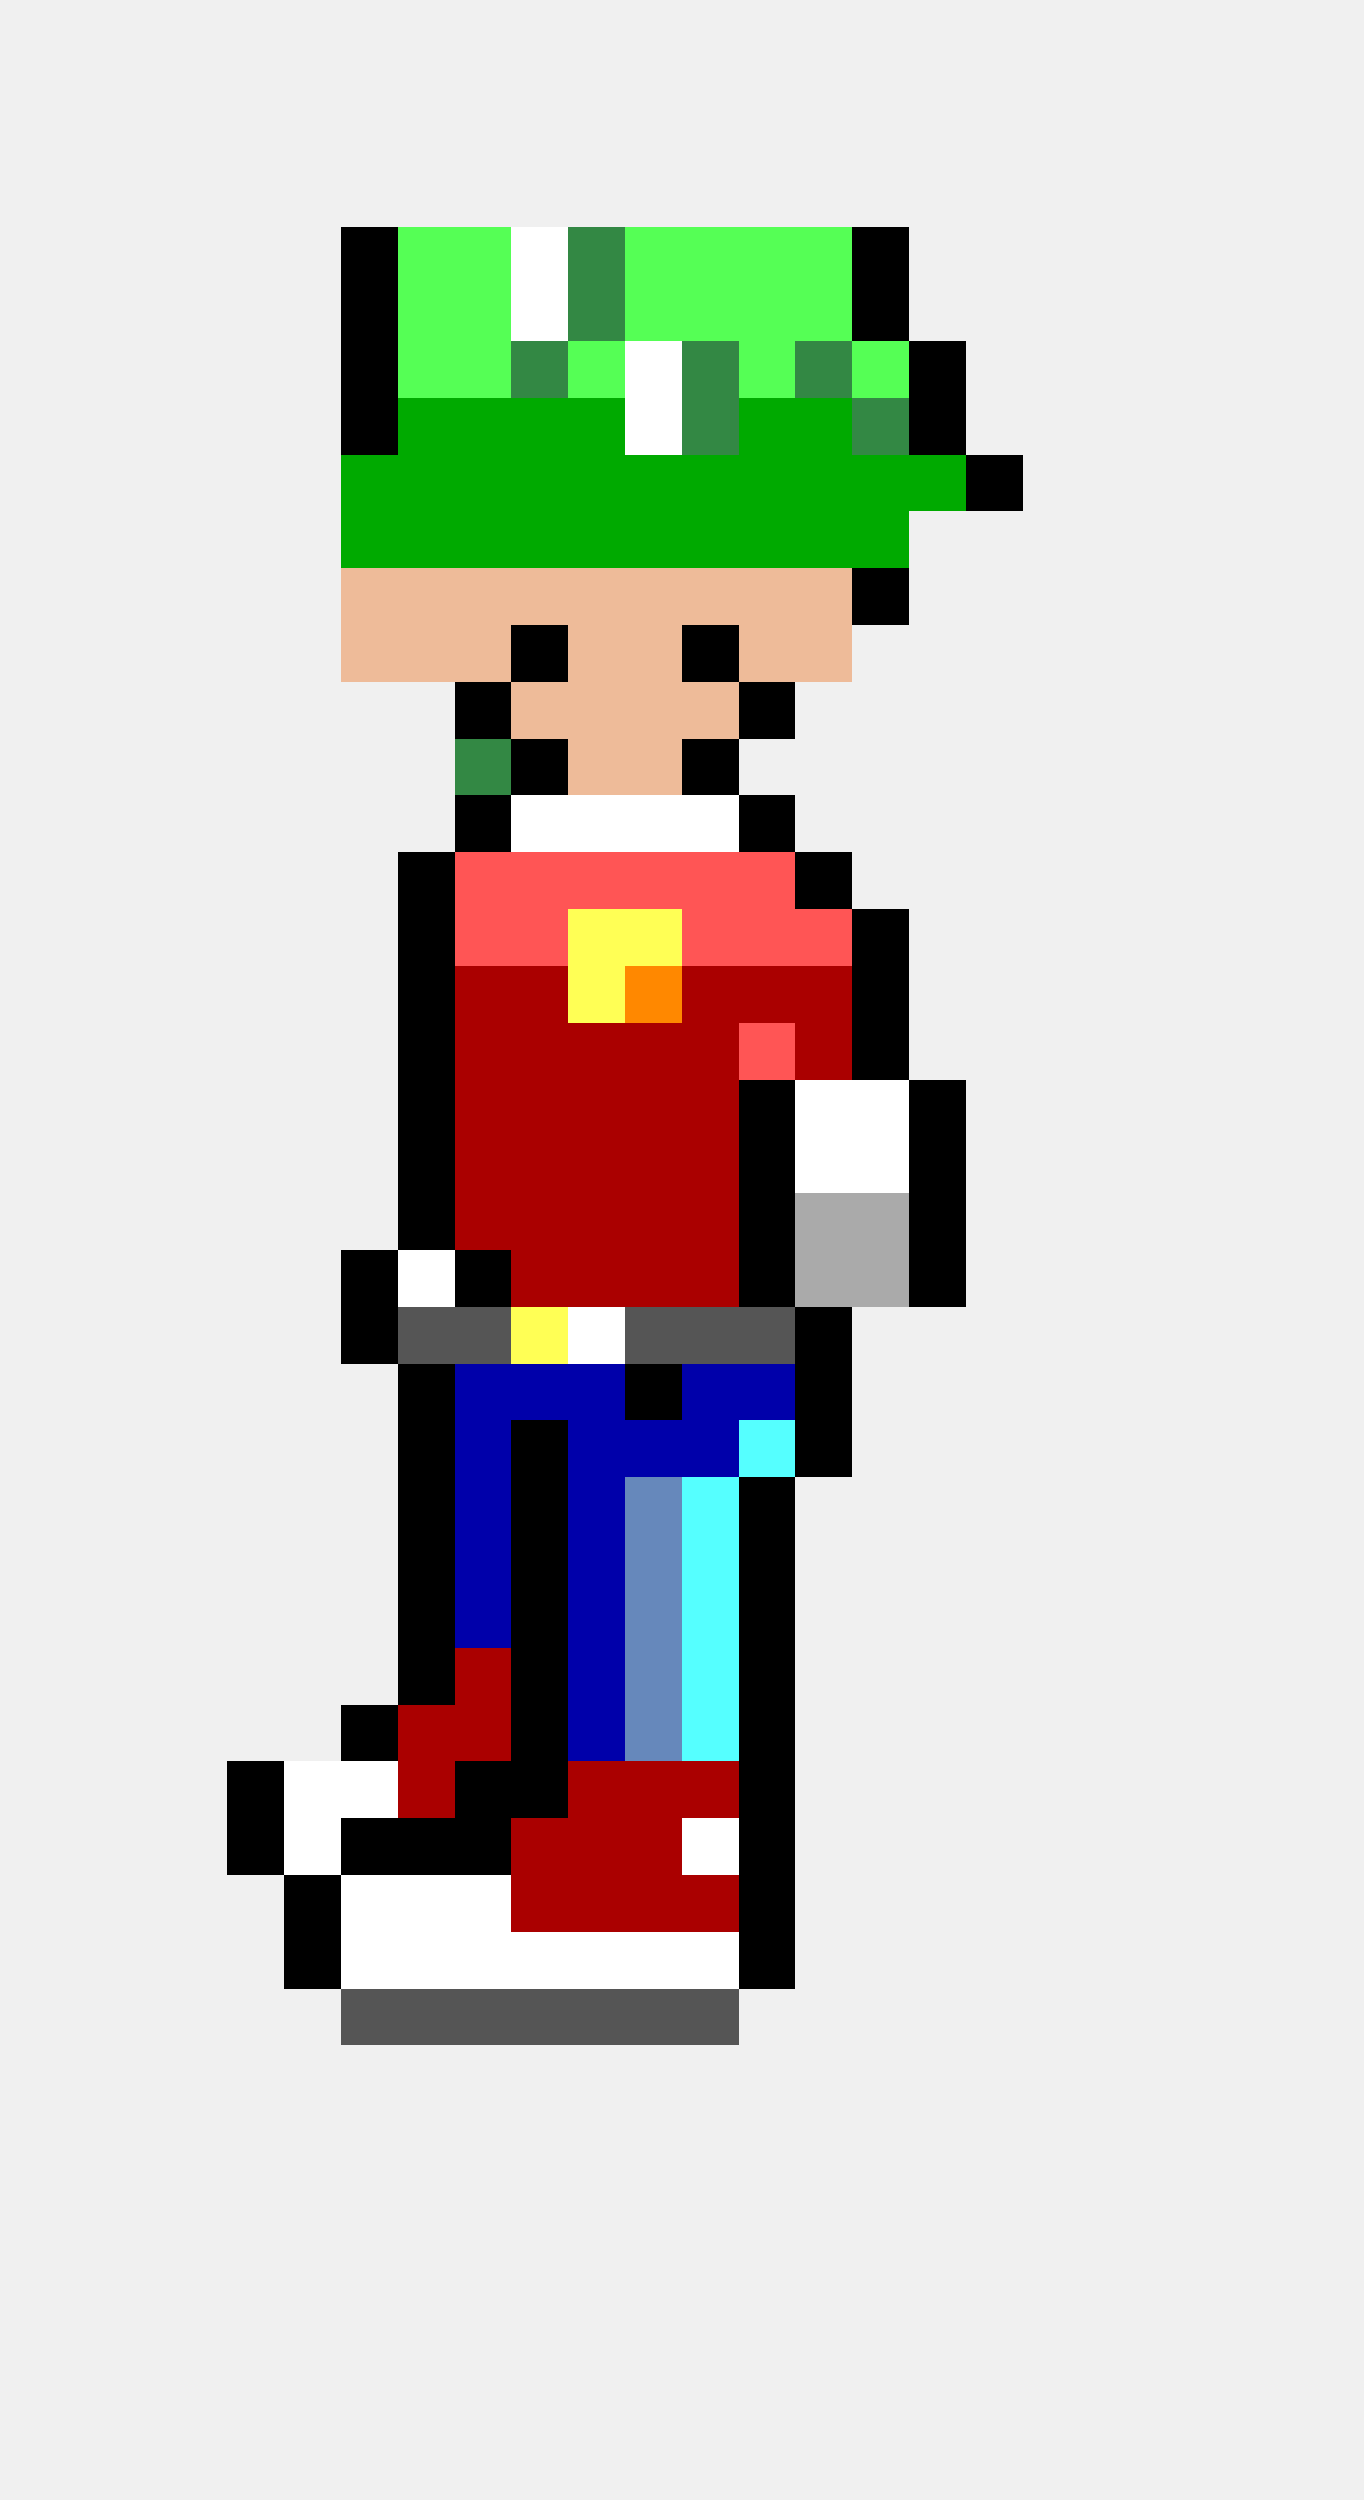
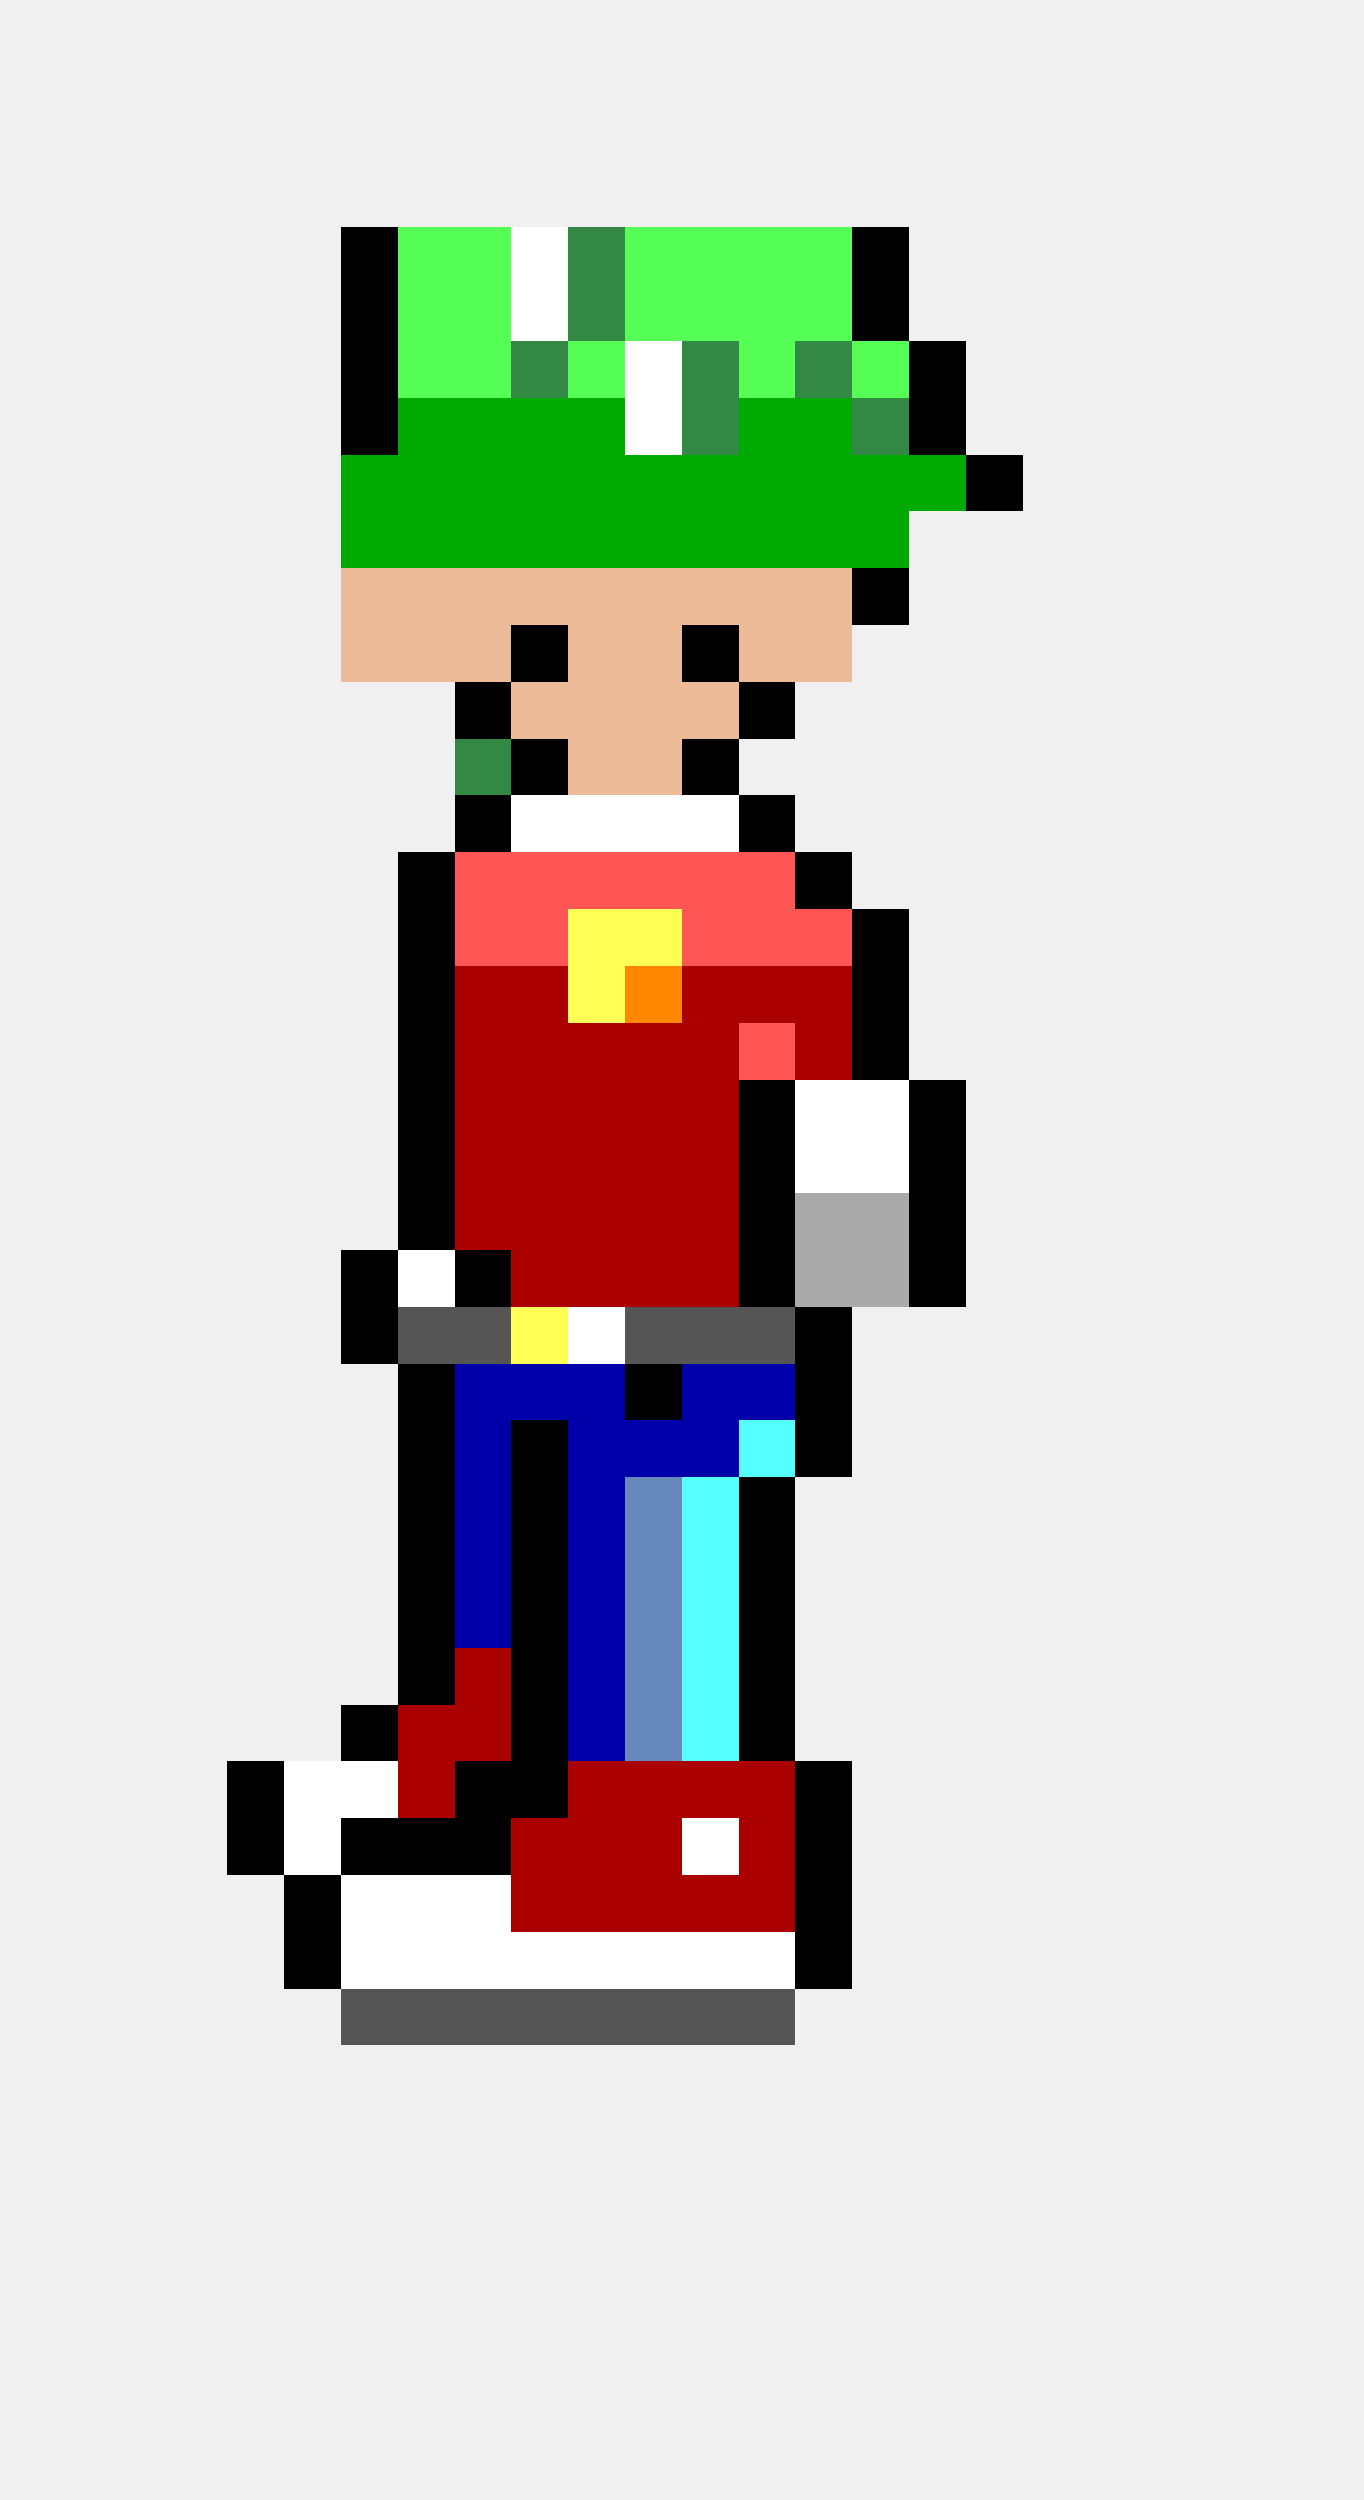
<svg xmlns="http://www.w3.org/2000/svg" width="24" height="44" viewBox="0 0 24 44" shape-rendering="crispEdges">
  <rect x="6" y="4" width="1" height="1" fill="#000000" />
  <rect x="7" y="4" width="1" height="1" fill="#55ff55" />
  <rect x="8" y="4" width="1" height="1" fill="#55ff55" />
  <rect x="9" y="4" width="1" height="1" fill="#ffffff" />
  <rect x="10" y="4" width="1" height="1" fill="#338844" />
  <rect x="11" y="4" width="1" height="1" fill="#55ff55" />
  <rect x="12" y="4" width="1" height="1" fill="#55ff55" />
  <rect x="13" y="4" width="1" height="1" fill="#55ff55" />
  <rect x="14" y="4" width="1" height="1" fill="#55ff55" />
  <rect x="15" y="4" width="1" height="1" fill="#000000" />
  <rect x="6" y="5" width="1" height="1" fill="#000000" />
  <rect x="7" y="5" width="1" height="1" fill="#55ff55" />
  <rect x="8" y="5" width="1" height="1" fill="#55ff55" />
  <rect x="9" y="5" width="1" height="1" fill="#ffffff" />
  <rect x="10" y="5" width="1" height="1" fill="#338844" />
  <rect x="11" y="5" width="1" height="1" fill="#55ff55" />
  <rect x="12" y="5" width="1" height="1" fill="#55ff55" />
  <rect x="13" y="5" width="1" height="1" fill="#55ff55" />
  <rect x="14" y="5" width="1" height="1" fill="#55ff55" />
  <rect x="15" y="5" width="1" height="1" fill="#000000" />
  <rect x="6" y="6" width="1" height="1" fill="#000000" />
  <rect x="7" y="6" width="1" height="1" fill="#55ff55" />
  <rect x="8" y="6" width="1" height="1" fill="#55ff55" />
  <rect x="9" y="6" width="1" height="1" fill="#338844" />
  <rect x="10" y="6" width="1" height="1" fill="#55ff55" />
  <rect x="11" y="6" width="1" height="1" fill="#ffffff" />
  <rect x="12" y="6" width="1" height="1" fill="#338844" />
  <rect x="13" y="6" width="1" height="1" fill="#55ff55" />
  <rect x="14" y="6" width="1" height="1" fill="#338844" />
  <rect x="15" y="6" width="1" height="1" fill="#55ff55" />
  <rect x="16" y="6" width="1" height="1" fill="#000000" />
  <rect x="6" y="7" width="1" height="1" fill="#000000" />
  <rect x="7" y="7" width="1" height="1" fill="#00aa00" />
  <rect x="8" y="7" width="1" height="1" fill="#00aa00" />
  <rect x="9" y="7" width="1" height="1" fill="#00aa00" />
  <rect x="10" y="7" width="1" height="1" fill="#00aa00" />
  <rect x="11" y="7" width="1" height="1" fill="#ffffff" />
  <rect x="12" y="7" width="1" height="1" fill="#338844" />
  <rect x="13" y="7" width="1" height="1" fill="#00aa00" />
  <rect x="14" y="7" width="1" height="1" fill="#00aa00" />
  <rect x="15" y="7" width="1" height="1" fill="#338844" />
  <rect x="16" y="7" width="1" height="1" fill="#000000" />
  <rect x="6" y="8" width="1" height="1" fill="#00aa00" />
  <rect x="7" y="8" width="1" height="1" fill="#00aa00" />
  <rect x="8" y="8" width="1" height="1" fill="#00aa00" />
  <rect x="9" y="8" width="1" height="1" fill="#00aa00" />
  <rect x="10" y="8" width="1" height="1" fill="#00aa00" />
  <rect x="11" y="8" width="1" height="1" fill="#00aa00" />
  <rect x="12" y="8" width="1" height="1" fill="#00aa00" />
  <rect x="13" y="8" width="1" height="1" fill="#00aa00" />
  <rect x="14" y="8" width="1" height="1" fill="#00aa00" />
  <rect x="15" y="8" width="1" height="1" fill="#00aa00" />
  <rect x="16" y="8" width="1" height="1" fill="#00aa00" />
  <rect x="17" y="8" width="1" height="1" fill="#000000" />
  <rect x="6" y="9" width="1" height="1" fill="#00aa00" />
  <rect x="7" y="9" width="1" height="1" fill="#00aa00" />
  <rect x="8" y="9" width="1" height="1" fill="#00aa00" />
  <rect x="9" y="9" width="1" height="1" fill="#00aa00" />
  <rect x="10" y="9" width="1" height="1" fill="#00aa00" />
  <rect x="11" y="9" width="1" height="1" fill="#00aa00" />
  <rect x="12" y="9" width="1" height="1" fill="#00aa00" />
  <rect x="13" y="9" width="1" height="1" fill="#00aa00" />
  <rect x="14" y="9" width="1" height="1" fill="#00aa00" />
  <rect x="15" y="9" width="1" height="1" fill="#00aa00" />
  <rect x="6" y="10" width="1" height="1" fill="#eebb99" />
  <rect x="7" y="10" width="1" height="1" fill="#eebb99" />
  <rect x="8" y="10" width="1" height="1" fill="#eebb99" />
  <rect x="9" y="10" width="1" height="1" fill="#eebb99" />
  <rect x="10" y="10" width="1" height="1" fill="#eebb99" />
  <rect x="11" y="10" width="1" height="1" fill="#eebb99" />
  <rect x="12" y="10" width="1" height="1" fill="#eebb99" />
  <rect x="13" y="10" width="1" height="1" fill="#eebb99" />
  <rect x="14" y="10" width="1" height="1" fill="#eebb99" />
  <rect x="15" y="10" width="1" height="1" fill="#000000" />
  <rect x="6" y="11" width="1" height="1" fill="#eebb99" />
  <rect x="7" y="11" width="1" height="1" fill="#eebb99" />
  <rect x="8" y="11" width="1" height="1" fill="#eebb99" />
  <rect x="9" y="11" width="1" height="1" fill="#000000" />
  <rect x="10" y="11" width="1" height="1" fill="#eebb99" />
  <rect x="11" y="11" width="1" height="1" fill="#eebb99" />
  <rect x="12" y="11" width="1" height="1" fill="#000000" />
  <rect x="13" y="11" width="1" height="1" fill="#eebb99" />
  <rect x="14" y="11" width="1" height="1" fill="#eebb99" />
  <rect x="8" y="12" width="1" height="1" fill="#000000" />
  <rect x="9" y="12" width="1" height="1" fill="#eebb99" />
  <rect x="10" y="12" width="1" height="1" fill="#eebb99" />
  <rect x="11" y="12" width="1" height="1" fill="#eebb99" />
  <rect x="12" y="12" width="1" height="1" fill="#eebb99" />
  <rect x="13" y="12" width="1" height="1" fill="#000000" />
  <rect x="8" y="13" width="1" height="1" fill="#338844" />
  <rect x="9" y="13" width="1" height="1" fill="#000000" />
  <rect x="10" y="13" width="1" height="1" fill="#eebb99" />
  <rect x="11" y="13" width="1" height="1" fill="#eebb99" />
  <rect x="12" y="13" width="1" height="1" fill="#000000" />
  <rect x="8" y="14" width="1" height="1" fill="#000000" />
  <rect x="9" y="14" width="1" height="1" fill="#ffffff" />
  <rect x="10" y="14" width="1" height="1" fill="#ffffff" />
  <rect x="11" y="14" width="1" height="1" fill="#ffffff" />
  <rect x="12" y="14" width="1" height="1" fill="#ffffff" />
  <rect x="13" y="14" width="1" height="1" fill="#000000" />
  <rect x="7" y="15" width="1" height="1" fill="#000000" />
  <rect x="8" y="15" width="1" height="1" fill="#ff5555" />
  <rect x="9" y="15" width="1" height="1" fill="#ff5555" />
  <rect x="10" y="15" width="1" height="1" fill="#ff5555" />
  <rect x="11" y="15" width="1" height="1" fill="#ff5555" />
  <rect x="12" y="15" width="1" height="1" fill="#ff5555" />
  <rect x="13" y="15" width="1" height="1" fill="#ff5555" />
  <rect x="14" y="15" width="1" height="1" fill="#000000" />
  <rect x="7" y="16" width="1" height="1" fill="#000000" />
  <rect x="8" y="16" width="1" height="1" fill="#ff5555" />
  <rect x="9" y="16" width="1" height="1" fill="#ff5555" />
  <rect x="10" y="16" width="1" height="1" fill="#ffff55" />
  <rect x="11" y="16" width="1" height="1" fill="#ffff55" />
  <rect x="12" y="16" width="1" height="1" fill="#ff5555" />
  <rect x="13" y="16" width="1" height="1" fill="#ff5555" />
  <rect x="14" y="16" width="1" height="1" fill="#ff5555" />
  <rect x="15" y="16" width="1" height="1" fill="#000000" />
  <rect x="7" y="17" width="1" height="1" fill="#000000" />
  <rect x="8" y="17" width="1" height="1" fill="#aa0000" />
  <rect x="9" y="17" width="1" height="1" fill="#aa0000" />
  <rect x="10" y="17" width="1" height="1" fill="#ffff55" />
  <rect x="11" y="17" width="1" height="1" fill="#ff8800" />
  <rect x="12" y="17" width="1" height="1" fill="#aa0000" />
  <rect x="13" y="17" width="1" height="1" fill="#aa0000" />
  <rect x="14" y="17" width="1" height="1" fill="#aa0000" />
  <rect x="15" y="17" width="1" height="1" fill="#000000" />
  <rect x="7" y="18" width="1" height="1" fill="#000000" />
  <rect x="8" y="18" width="1" height="1" fill="#aa0000" />
  <rect x="9" y="18" width="1" height="1" fill="#aa0000" />
  <rect x="10" y="18" width="1" height="1" fill="#aa0000" />
  <rect x="11" y="18" width="1" height="1" fill="#aa0000" />
  <rect x="12" y="18" width="1" height="1" fill="#aa0000" />
  <rect x="13" y="18" width="1" height="1" fill="#ff5555" />
  <rect x="14" y="18" width="1" height="1" fill="#aa0000" />
  <rect x="15" y="18" width="1" height="1" fill="#000000" />
  <rect x="7" y="19" width="1" height="1" fill="#000000" />
  <rect x="8" y="19" width="1" height="1" fill="#aa0000" />
  <rect x="9" y="19" width="1" height="1" fill="#aa0000" />
  <rect x="10" y="19" width="1" height="1" fill="#aa0000" />
  <rect x="11" y="19" width="1" height="1" fill="#aa0000" />
  <rect x="12" y="19" width="1" height="1" fill="#aa0000" />
  <rect x="13" y="19" width="1" height="1" fill="#000000" />
  <rect x="14" y="19" width="1" height="1" fill="#ffffff" />
  <rect x="15" y="19" width="1" height="1" fill="#ffffff" />
  <rect x="16" y="19" width="1" height="1" fill="#000000" />
  <rect x="7" y="20" width="1" height="1" fill="#000000" />
  <rect x="8" y="20" width="1" height="1" fill="#aa0000" />
  <rect x="9" y="20" width="1" height="1" fill="#aa0000" />
  <rect x="10" y="20" width="1" height="1" fill="#aa0000" />
  <rect x="11" y="20" width="1" height="1" fill="#aa0000" />
  <rect x="12" y="20" width="1" height="1" fill="#aa0000" />
  <rect x="13" y="20" width="1" height="1" fill="#000000" />
  <rect x="14" y="20" width="1" height="1" fill="#ffffff" />
  <rect x="15" y="20" width="1" height="1" fill="#ffffff" />
  <rect x="16" y="20" width="1" height="1" fill="#000000" />
  <rect x="7" y="21" width="1" height="1" fill="#000000" />
  <rect x="8" y="21" width="1" height="1" fill="#aa0000" />
  <rect x="9" y="21" width="1" height="1" fill="#aa0000" />
  <rect x="10" y="21" width="1" height="1" fill="#aa0000" />
  <rect x="11" y="21" width="1" height="1" fill="#aa0000" />
  <rect x="12" y="21" width="1" height="1" fill="#aa0000" />
  <rect x="13" y="21" width="1" height="1" fill="#000000" />
  <rect x="14" y="21" width="1" height="1" fill="#aaaaaa" />
  <rect x="15" y="21" width="1" height="1" fill="#aaaaaa" />
  <rect x="16" y="21" width="1" height="1" fill="#000000" />
  <rect x="6" y="22" width="1" height="1" fill="#000000" />
  <rect x="7" y="22" width="1" height="1" fill="#ffffff" />
  <rect x="8" y="22" width="1" height="1" fill="#000000" />
  <rect x="9" y="22" width="1" height="1" fill="#aa0000" />
  <rect x="10" y="22" width="1" height="1" fill="#aa0000" />
  <rect x="11" y="22" width="1" height="1" fill="#aa0000" />
  <rect x="12" y="22" width="1" height="1" fill="#aa0000" />
  <rect x="13" y="22" width="1" height="1" fill="#000000" />
  <rect x="14" y="22" width="1" height="1" fill="#aaaaaa" />
  <rect x="15" y="22" width="1" height="1" fill="#aaaaaa" />
  <rect x="16" y="22" width="1" height="1" fill="#000000" />
  <rect x="6" y="23" width="1" height="1" fill="#000000" />
  <rect x="7" y="23" width="1" height="1" fill="#555555" />
  <rect x="8" y="23" width="1" height="1" fill="#555555" />
  <rect x="9" y="23" width="1" height="1" fill="#ffff55" />
  <rect x="10" y="23" width="1" height="1" fill="#ffffff" />
  <rect x="11" y="23" width="1" height="1" fill="#555555" />
  <rect x="12" y="23" width="1" height="1" fill="#555555" />
  <rect x="13" y="23" width="1" height="1" fill="#555555" />
  <rect x="14" y="23" width="1" height="1" fill="#000000" />
  <rect x="7" y="24" width="1" height="1" fill="#000000" />
  <rect x="8" y="24" width="1" height="1" fill="#0000aa" />
  <rect x="9" y="24" width="1" height="1" fill="#0000aa" />
  <rect x="10" y="24" width="1" height="1" fill="#0000aa" />
  <rect x="11" y="24" width="1" height="1" fill="#000000" />
  <rect x="12" y="24" width="1" height="1" fill="#0000aa" />
  <rect x="13" y="24" width="1" height="1" fill="#0000aa" />
  <rect x="14" y="24" width="1" height="1" fill="#000000" />
  <rect x="7" y="25" width="1" height="1" fill="#000000" />
  <rect x="8" y="25" width="1" height="1" fill="#0000aa" />
  <rect x="9" y="25" width="1" height="1" fill="#000000" />
  <rect x="10" y="25" width="1" height="1" fill="#0000aa" />
  <rect x="11" y="25" width="1" height="1" fill="#0000aa" />
  <rect x="12" y="25" width="1" height="1" fill="#0000aa" />
  <rect x="13" y="25" width="1" height="1" fill="#55ffff" />
  <rect x="14" y="25" width="1" height="1" fill="#000000" />
  <rect x="7" y="26" width="1" height="1" fill="#000000" />
  <rect x="8" y="26" width="1" height="1" fill="#0000aa" />
  <rect x="9" y="26" width="1" height="1" fill="#000000" />
  <rect x="10" y="26" width="1" height="1" fill="#0000aa" />
  <rect x="11" y="26" width="1" height="1" fill="#6688bb" />
  <rect x="12" y="26" width="1" height="1" fill="#55ffff" />
  <rect x="13" y="26" width="1" height="1" fill="#000000" />
  <rect x="7" y="27" width="1" height="1" fill="#000000" />
  <rect x="8" y="27" width="1" height="1" fill="#0000aa" />
  <rect x="9" y="27" width="1" height="1" fill="#000000" />
  <rect x="10" y="27" width="1" height="1" fill="#0000aa" />
  <rect x="11" y="27" width="1" height="1" fill="#6688bb" />
  <rect x="12" y="27" width="1" height="1" fill="#55ffff" />
  <rect x="13" y="27" width="1" height="1" fill="#000000" />
  <rect x="7" y="28" width="1" height="1" fill="#000000" />
  <rect x="8" y="28" width="1" height="1" fill="#0000aa" />
  <rect x="9" y="28" width="1" height="1" fill="#000000" />
  <rect x="10" y="28" width="1" height="1" fill="#0000aa" />
  <rect x="11" y="28" width="1" height="1" fill="#6688bb" />
  <rect x="12" y="28" width="1" height="1" fill="#55ffff" />
  <rect x="13" y="28" width="1" height="1" fill="#000000" />
  <rect x="7" y="29" width="1" height="1" fill="#000000" />
  <rect x="8" y="29" width="1" height="1" fill="#aa0000" />
  <rect x="9" y="29" width="1" height="1" fill="#000000" />
  <rect x="10" y="29" width="1" height="1" fill="#0000aa" />
  <rect x="11" y="29" width="1" height="1" fill="#6688bb" />
  <rect x="12" y="29" width="1" height="1" fill="#55ffff" />
  <rect x="13" y="29" width="1" height="1" fill="#000000" />
  <rect x="6" y="30" width="1" height="1" fill="#000000" />
  <rect x="7" y="30" width="1" height="1" fill="#aa0000" />
  <rect x="8" y="30" width="1" height="1" fill="#aa0000" />
  <rect x="9" y="30" width="1" height="1" fill="#000000" />
  <rect x="10" y="30" width="1" height="1" fill="#0000aa" />
  <rect x="11" y="30" width="1" height="1" fill="#6688bb" />
  <rect x="12" y="30" width="1" height="1" fill="#55ffff" />
  <rect x="13" y="30" width="1" height="1" fill="#000000" />
  <rect x="4" y="31" width="1" height="1" fill="#000000" />
  <rect x="5" y="31" width="1" height="1" fill="#ffffff" />
  <rect x="6" y="31" width="1" height="1" fill="#ffffff" />
  <rect x="7" y="31" width="1" height="1" fill="#aa0000" />
  <rect x="8" y="31" width="1" height="1" fill="#000000" />
  <rect x="9" y="31" width="1" height="1" fill="#000000" />
  <rect x="10" y="31" width="1" height="1" fill="#aa0000" />
  <rect x="11" y="31" width="1" height="1" fill="#aa0000" />
  <rect x="12" y="31" width="1" height="1" fill="#aa0000" />
-   <rect x="13" y="31" width="1" height="1" fill="#000000" />
+   <rect x="13" y="31" width="1" height="1" fill="#aa0000" />
+   <rect x="14" y="31" width="1" height="1" fill="#000000" />
  <rect x="4" y="32" width="1" height="1" fill="#000000" />
  <rect x="5" y="32" width="1" height="1" fill="#ffffff" />
  <rect x="6" y="32" width="1" height="1" fill="#000000" />
  <rect x="7" y="32" width="1" height="1" fill="#000000" />
  <rect x="8" y="32" width="1" height="1" fill="#000000" />
  <rect x="9" y="32" width="1" height="1" fill="#aa0000" />
  <rect x="10" y="32" width="1" height="1" fill="#aa0000" />
  <rect x="11" y="32" width="1" height="1" fill="#aa0000" />
  <rect x="12" y="32" width="1" height="1" fill="#ffffff" />
-   <rect x="13" y="32" width="1" height="1" fill="#000000" />
+   <rect x="13" y="32" width="1" height="1" fill="#aa0000" />
+   <rect x="14" y="32" width="1" height="1" fill="#000000" />
  <rect x="5" y="33" width="1" height="1" fill="#000000" />
  <rect x="6" y="33" width="1" height="1" fill="#ffffff" />
  <rect x="7" y="33" width="1" height="1" fill="#ffffff" />
  <rect x="8" y="33" width="1" height="1" fill="#ffffff" />
  <rect x="9" y="33" width="1" height="1" fill="#aa0000" />
  <rect x="10" y="33" width="1" height="1" fill="#aa0000" />
  <rect x="11" y="33" width="1" height="1" fill="#aa0000" />
  <rect x="12" y="33" width="1" height="1" fill="#aa0000" />
-   <rect x="13" y="33" width="1" height="1" fill="#000000" />
+   <rect x="13" y="33" width="1" height="1" fill="#aa0000" />
+   <rect x="14" y="33" width="1" height="1" fill="#000000" />
  <rect x="5" y="34" width="1" height="1" fill="#000000" />
  <rect x="6" y="34" width="1" height="1" fill="#ffffff" />
  <rect x="7" y="34" width="1" height="1" fill="#ffffff" />
  <rect x="8" y="34" width="1" height="1" fill="#ffffff" />
  <rect x="9" y="34" width="1" height="1" fill="#ffffff" />
  <rect x="10" y="34" width="1" height="1" fill="#ffffff" />
  <rect x="11" y="34" width="1" height="1" fill="#ffffff" />
  <rect x="12" y="34" width="1" height="1" fill="#ffffff" />
-   <rect x="13" y="34" width="1" height="1" fill="#000000" />
+   <rect x="13" y="34" width="1" height="1" fill="#ffffff" />
+   <rect x="14" y="34" width="1" height="1" fill="#000000" />
  <rect x="6" y="35" width="1" height="1" fill="#555555" />
  <rect x="7" y="35" width="1" height="1" fill="#555555" />
  <rect x="8" y="35" width="1" height="1" fill="#555555" />
  <rect x="9" y="35" width="1" height="1" fill="#555555" />
  <rect x="10" y="35" width="1" height="1" fill="#555555" />
  <rect x="11" y="35" width="1" height="1" fill="#555555" />
  <rect x="12" y="35" width="1" height="1" fill="#555555" />
+   <rect x="13" y="35" width="1" height="1" fill="#555555" />
</svg>
